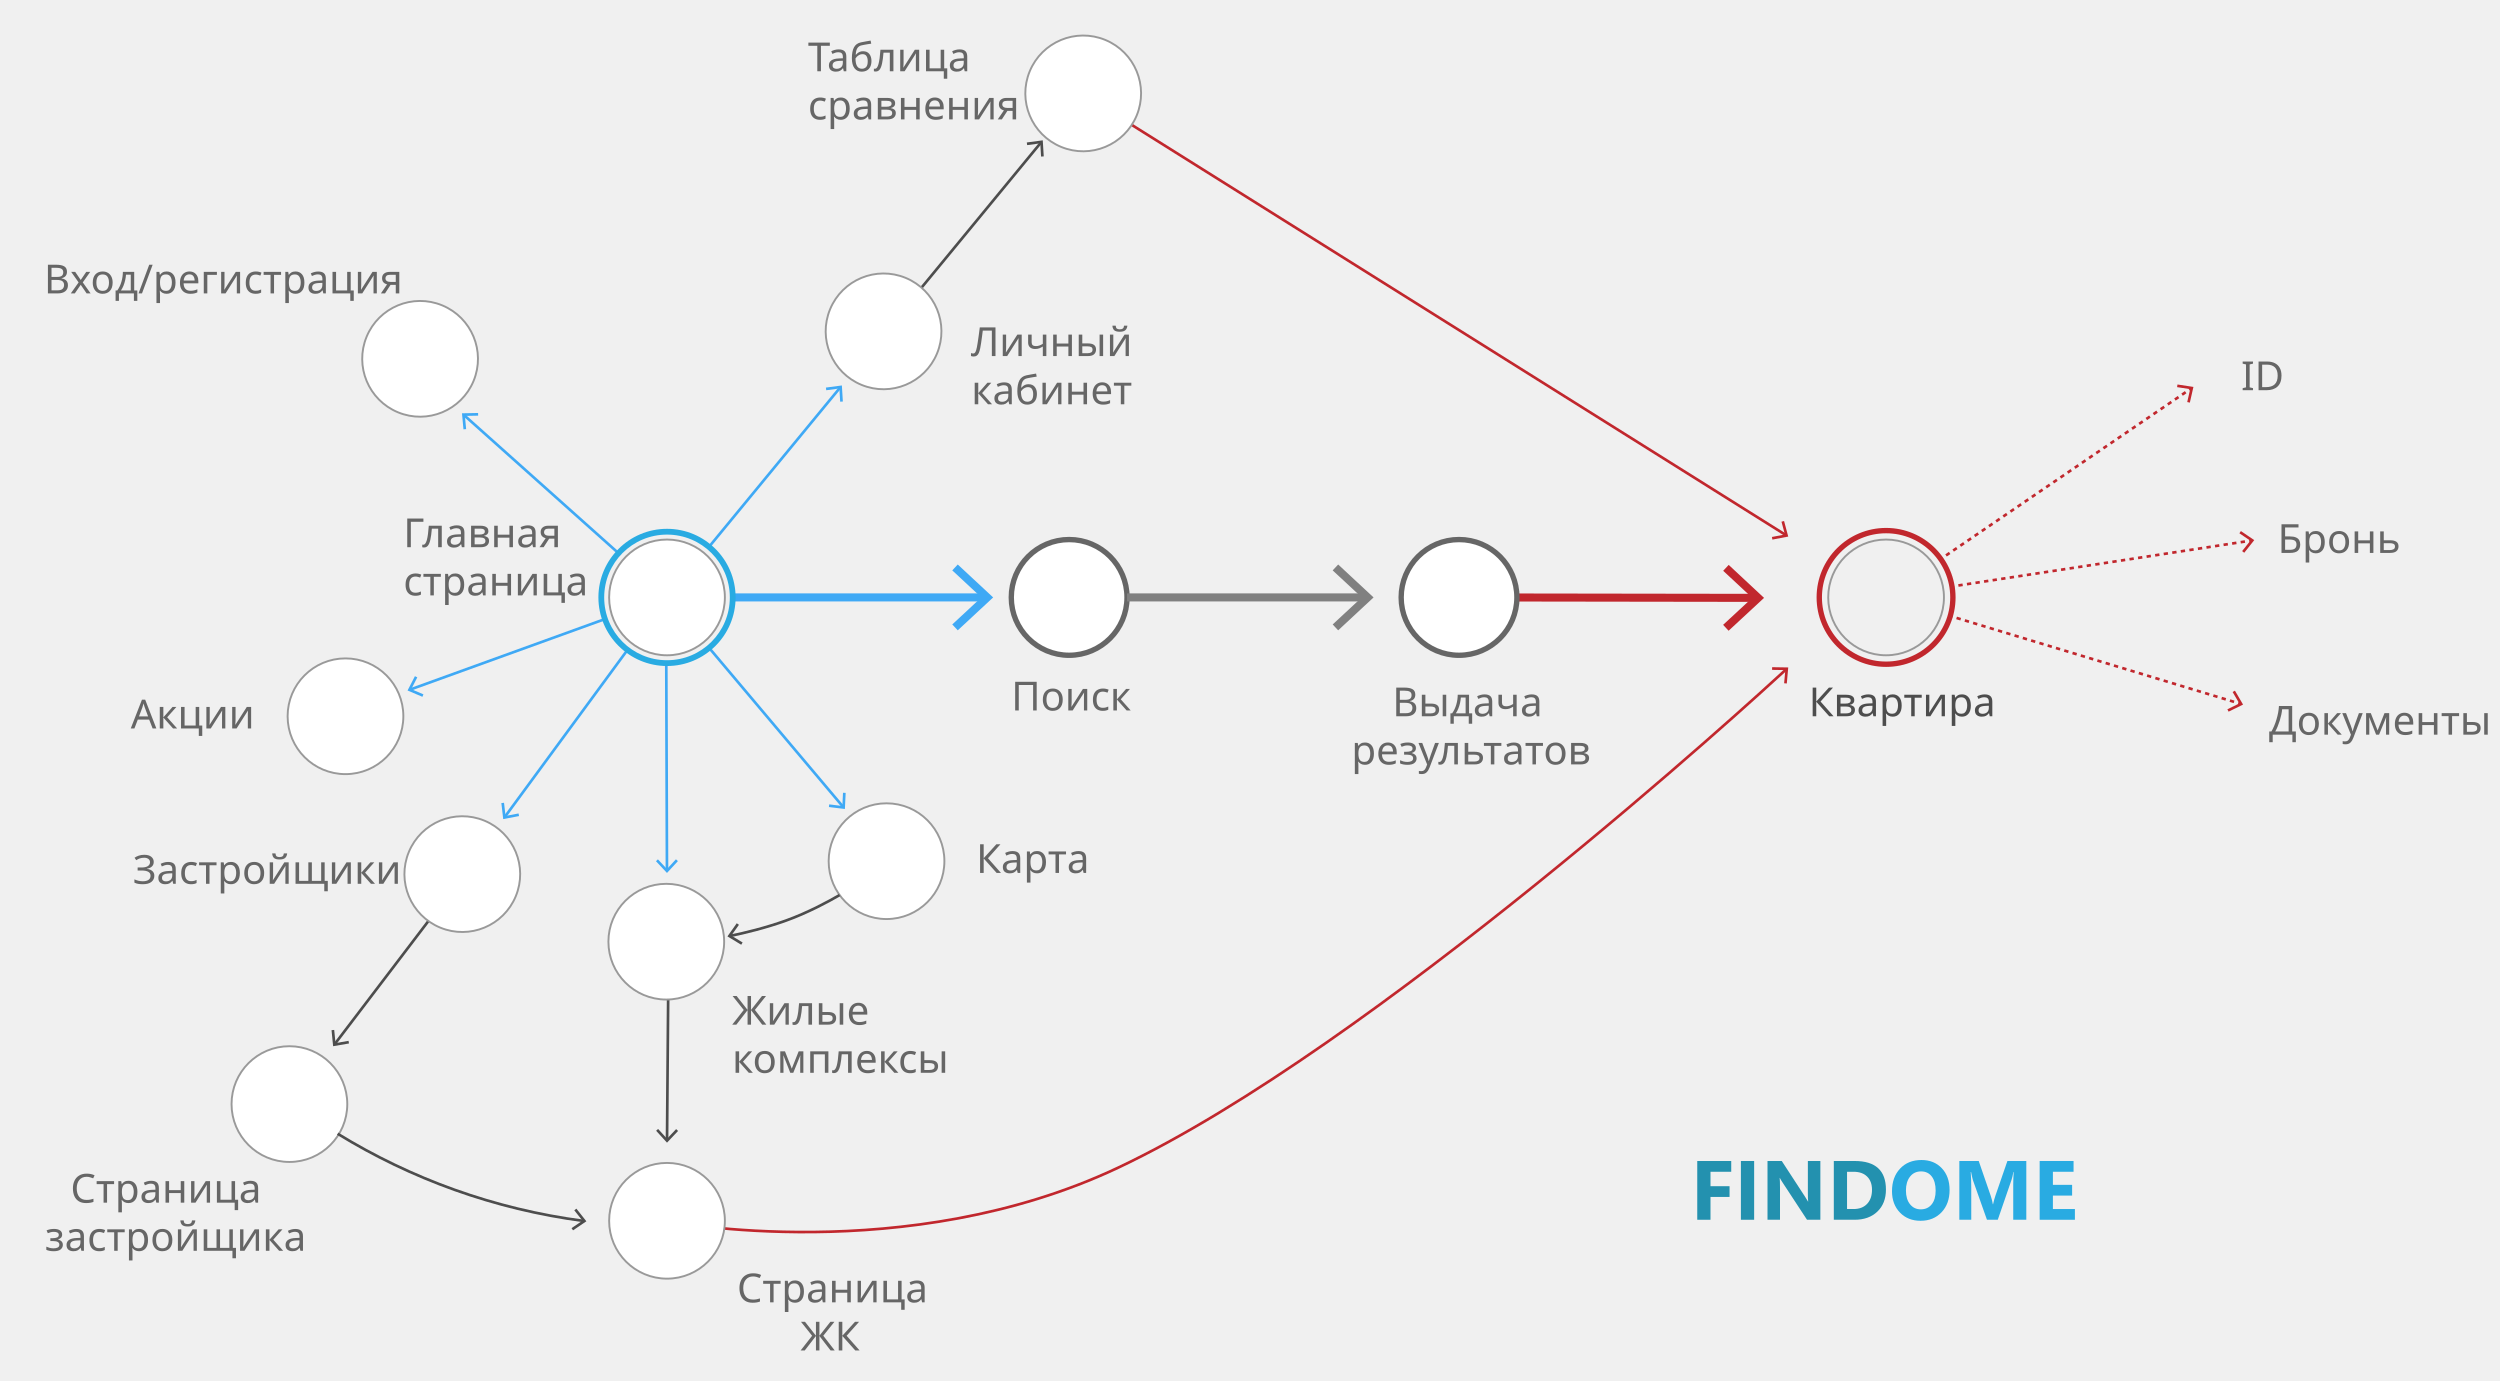
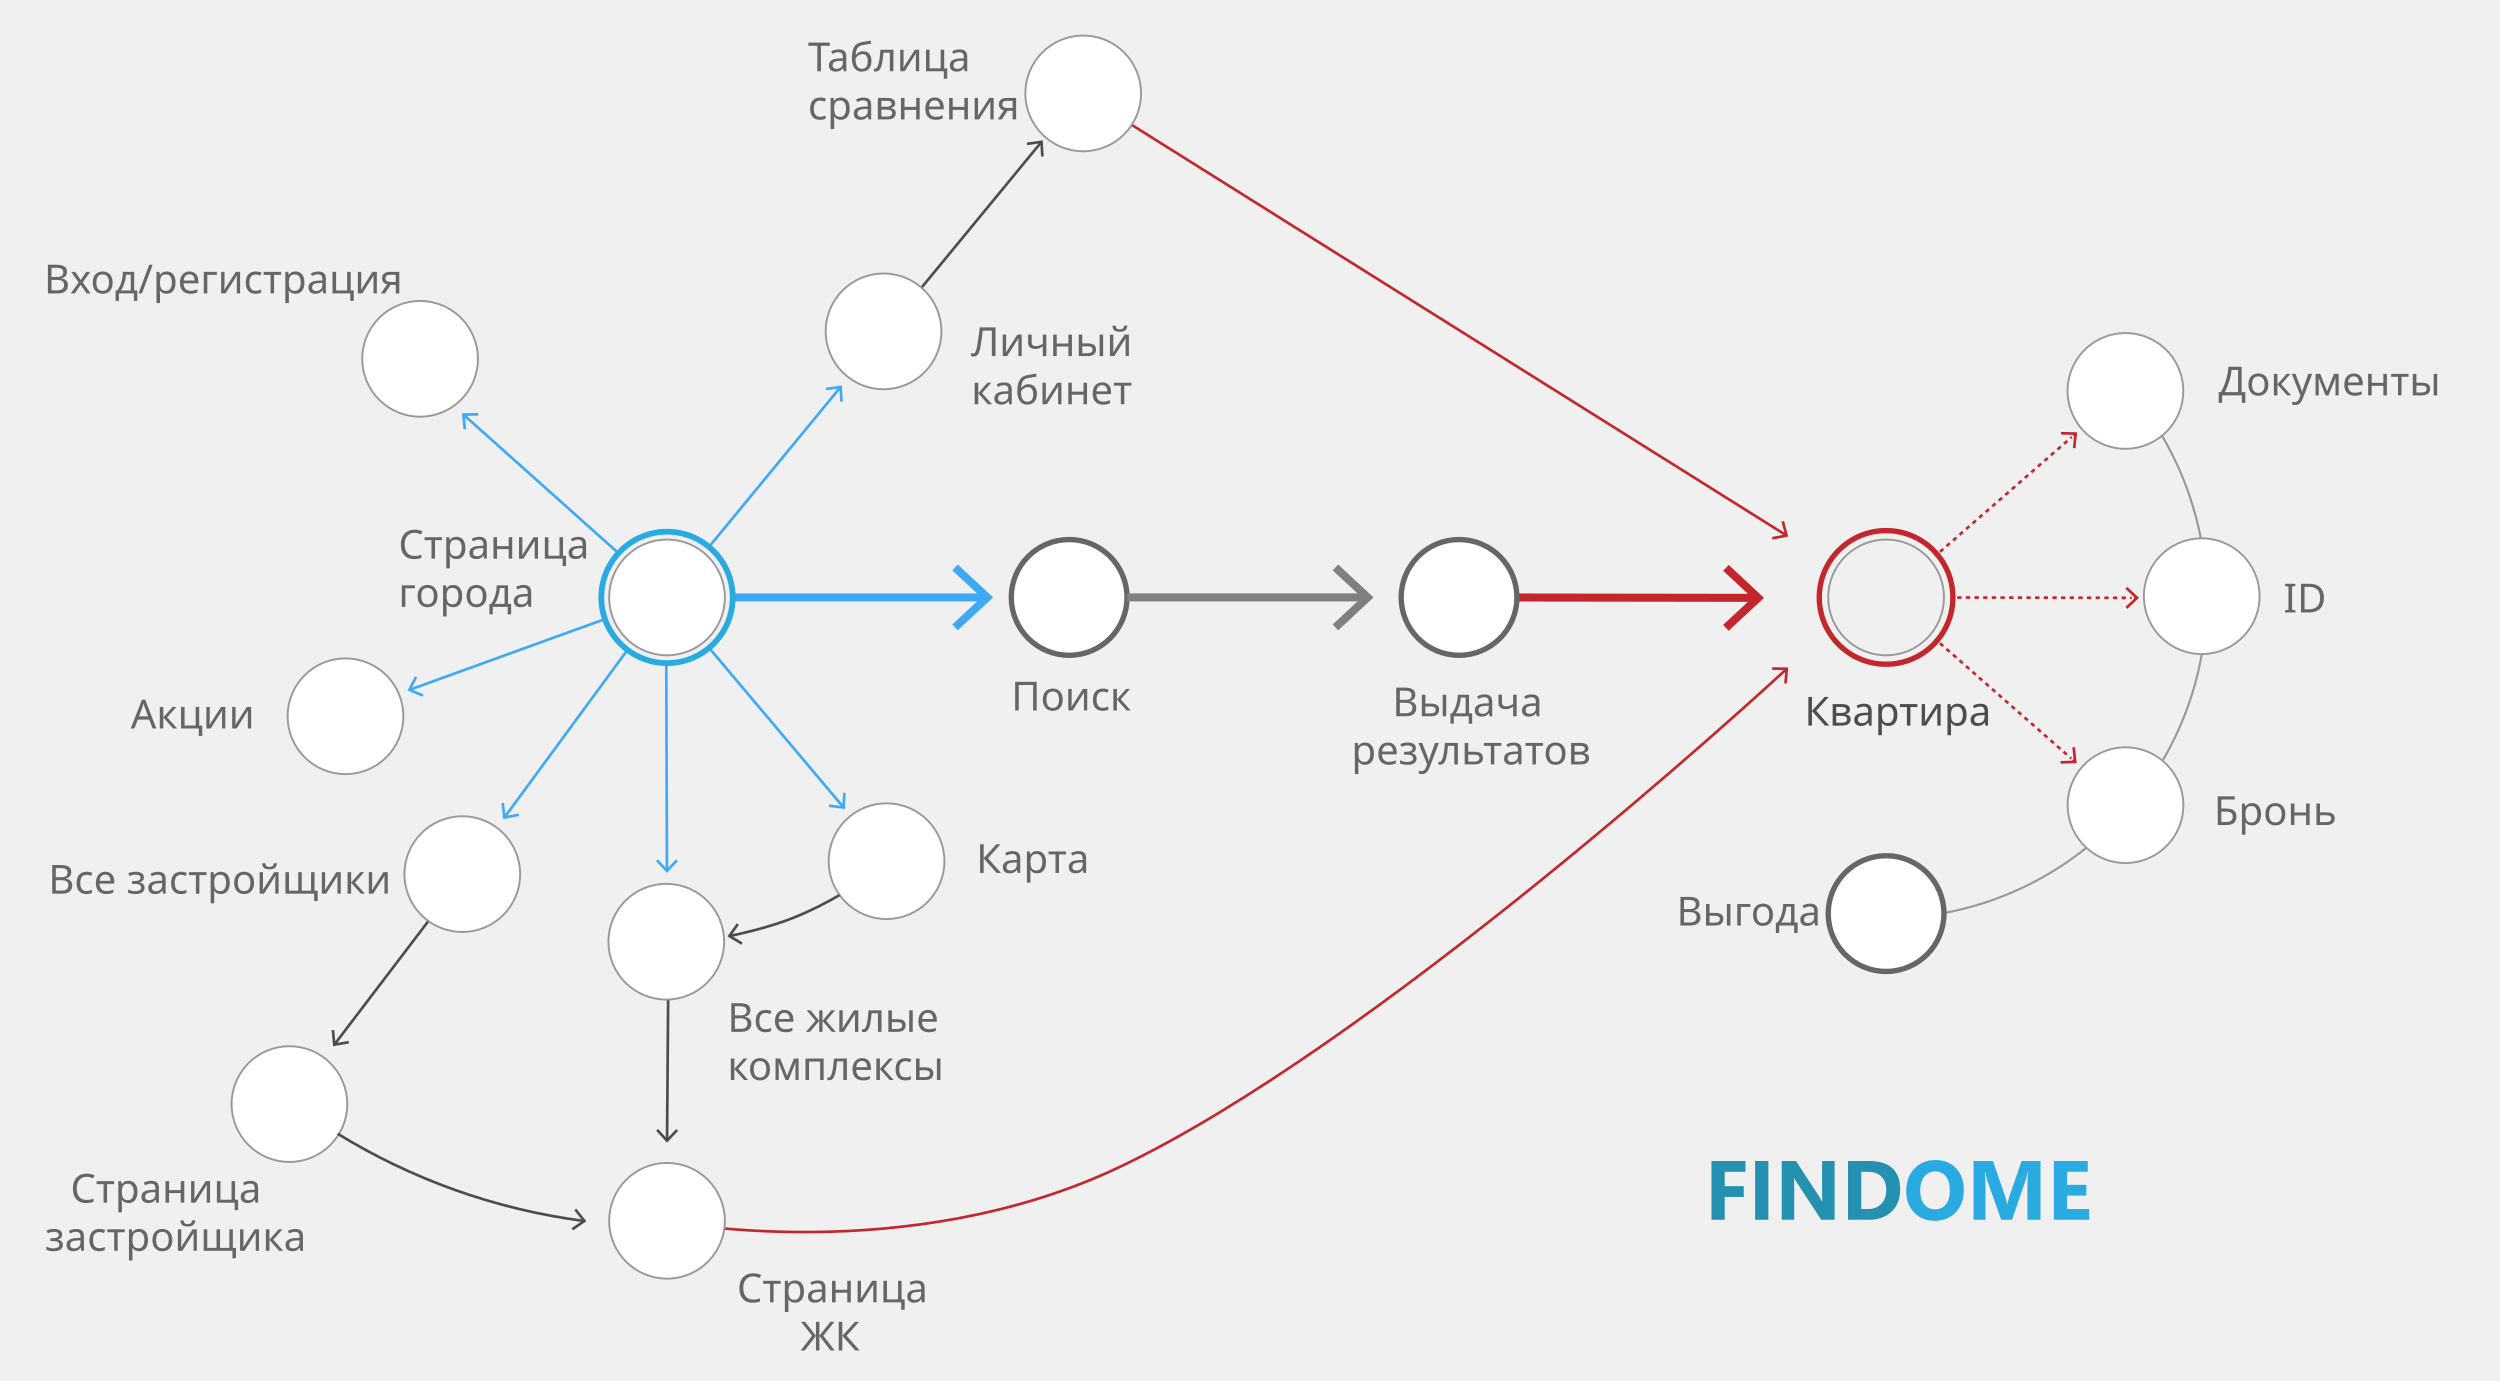
- <svg xmlns="http://www.w3.org/2000/svg" xmlns:xlink="http://www.w3.org/1999/xlink" version="1.1" x="0px" y="0px" width="1162.442px" height="641.968px" viewBox="0 0 1162.442 641.968" enable-background="new 0 0 1162.442 641.968" xml:space="preserve">
-   <symbol id="New_Symbol" viewBox="-35.562 -35.405 71.125 71.125">
-     <path fill="#FFFFFF" stroke="#999999" stroke-miterlimit="10" d="M29.999,0.158C29.999-16.41,16.568-29.841,0-29.841   S-29.998-16.41-29.998,0.158S-16.567,30.156,0,30.156S29.999,16.725,29.999,0.158z" />
-     <g>
-       <path fill="#29ABE2" d="M0,32.72c17.984,0,32.563-14.579,32.563-32.562c0-17.984-14.579-32.562-32.563-32.562    S-32.562-17.826-32.562,0.158C-32.562,18.141-17.983,32.72,0,32.72 M0,35.72c-19.609,0-35.563-15.953-35.563-35.562    S-19.609-35.405,0-35.405S35.563-19.452,35.563,0.158S19.61,35.72,0,35.72L0,35.72z" />
+ <svg xmlns="http://www.w3.org/2000/svg" xmlns:xlink="http://www.w3.org/1999/xlink" version="1.1" id="Layer_1" x="0px" y="0px" width="1162.442px" height="641.968px" viewBox="0 0 1162.442 641.968" enable-background="new 0 0 1162.442 641.968" xml:space="preserve">
+   <symbol id="New_Symbol" viewBox="-35.563 -35.562 71.126 71.125">
+     <path fill="#FFFFFF" stroke="#999999" stroke-miterlimit="10" d="M29.999,0.001c0-16.568-13.431-29.999-29.999-29.999   S-29.998-16.567-29.998,0.001S-16.567,29.999,0,29.999S29.999,16.568,29.999,0.001z" />
+     <g>
+       <path fill="#29ABE2" d="M0,32.563c17.984,0,32.563-14.579,32.563-32.562c0-17.984-14.579-32.562-32.563-32.562    S-32.562-17.983-32.562,0.001C-32.562,17.984-17.983,32.563,0,32.563 M0,35.563c-19.609,0-35.563-15.953-35.563-35.562    S-19.609-35.562,0-35.562S35.563-19.609,35.563,0.001S19.61,35.563,0,35.563L0,35.563z" />
    </g>
  </symbol>
-   <symbol id="New_Symbol_1_2_" viewBox="-21.922 -21.923 43.845 43.845">
+   <symbol id="New_Symbol_1_2_" viewBox="-21.922 -21.922 43.845 43.845">
    <path fill="#FFFFFF" stroke="#999999" stroke-width="0.719" stroke-miterlimit="10" d="M21.563,0   c0-11.909-9.654-21.563-21.563-21.563S-21.563-11.909-21.563,0S-11.909,21.563,0,21.563S21.563,11.909,21.563,0z" />
  </symbol>
-   <symbol id="New_Symbol_2" viewBox="-25.896 -25.896 51.793 51.793">
-     <path fill="none" stroke="#999999" stroke-width="0.719" stroke-miterlimit="10" d="M21.563,0   c0-11.909-9.654-21.563-21.563-21.563S-21.563-11.909-21.563,0S-11.909,21.563,0,21.563S21.563,11.909,21.563,0z" />
-     <path fill="none" stroke="#C1272D" stroke-width="2" stroke-miterlimit="10" d="M24.897,0C24.897-13.75,13.75-24.896,0-24.896   S-24.896-13.75-24.896,0S-13.75,24.897,0,24.897S24.897,13.75,24.897,0z" />
+   <symbol id="New_Symbol_2" viewBox="-25.896 -25.897 51.793 51.793">
+     <path fill="none" stroke="#999999" stroke-width="0.719" stroke-miterlimit="10" d="M21.563-0.001   c0-11.909-9.654-21.563-21.563-21.563S-21.563-11.91-21.563-0.001S-11.909,21.562,0,21.562S21.563,11.908,21.563-0.001z" />
+     <path fill="none" stroke="#C1272D" stroke-width="2" stroke-miterlimit="10" d="M24.897-0.001c0-13.75-11.147-24.896-24.897-24.896   S-24.896-13.751-24.896-0.001S-13.75,24.896,0,24.896S24.897,13.749,24.897-0.001z" />
  </symbol>
  <g id="HP">
</g>
  <g id="base_x5F_layer">
+     <g>
+       <path fill="none" stroke="#999999" stroke-miterlimit="10" d="M988.701,179.86c12.808,14.464,22.991,31.678,29.54,51.141    c17.495,51.992,4.63,106.881-29.036,145.411" />
+     </g>
+     <g>
+       <path fill="none" stroke="#999999" stroke-miterlimit="10" d="M989.993,374.854c-26.295,30.865-63.862,49.207-103.304,51.864" />
+     </g>
    <g id="New_Symbol_1">
	</g>
    <g id="New_Symbol_1_1_">
	</g>
    <g>
-       <path fill="#2391AF" d="M804.982,544.847h-9.642v6.708h8.861v4.993h-8.861v10.614h-6.155v-27.326h15.797V544.847z" />
-       <path fill="#2391AF" d="M815.634,567.161h-6.155v-27.326h6.155V567.161z" />
-       <path fill="#2391AF" d="M846.428,567.161h-6.212l-11.262-17.169c-0.661-1.003-1.118-1.759-1.372-2.268h-0.076    c0.102,0.966,0.153,2.439,0.153,4.421v15.016h-5.812v-27.326h6.631l10.843,16.636c0.495,0.75,0.953,1.493,1.372,2.229h0.076    c-0.102-0.635-0.152-1.887-0.152-3.754v-15.111h5.812V567.161z" />
-       <path fill="#2391AF" d="M852.679,567.161v-27.326h9.68c9.706,0,14.559,4.44,14.559,13.32c0,4.256-1.324,7.654-3.973,10.195    c-2.649,2.541-6.177,3.811-10.585,3.811H852.679z M858.834,544.847v17.322h3.049c2.668,0,4.761-0.8,6.279-2.401    c1.518-1.601,2.277-3.779,2.277-6.536c0-2.604-0.753-4.653-2.258-6.145c-1.505-1.493-3.618-2.239-6.336-2.239H858.834z" />
-       <path fill="#29ABE2" d="M893,567.638c-3.913,0-7.102-1.274-9.566-3.821c-2.465-2.547-3.697-5.866-3.697-9.957    c0-4.319,1.251-7.813,3.754-10.481c2.503-2.668,5.818-4.002,9.947-4.002c3.9,0,7.054,1.277,9.461,3.83    c2.407,2.553,3.611,5.92,3.611,10.099c0,4.294-1.248,7.756-3.744,10.385C900.27,566.323,897.015,567.638,893,567.638z     M893.267,544.675c-2.16,0-3.875,0.81-5.145,2.43c-1.271,1.62-1.906,3.764-1.906,6.431c0,2.706,0.635,4.847,1.906,6.422    c1.27,1.575,2.935,2.363,4.993,2.363c2.121,0,3.805-0.765,5.05-2.296c1.245-1.531,1.867-3.655,1.867-6.374    c0-2.833-0.604-5.037-1.81-6.612C897.015,545.463,895.363,544.675,893.267,544.675z" />
-       <path fill="#29ABE2" d="M942.183,567.161h-6.079v-16.35c0-1.766,0.076-3.716,0.229-5.85h-0.152    c-0.318,1.677-0.604,2.884-0.858,3.621l-6.403,18.579h-5.031l-6.517-18.389c-0.178-0.495-0.464-1.766-0.858-3.811h-0.172    c0.165,2.693,0.248,5.056,0.248,7.089v15.111h-5.545v-27.326h9.013l5.583,16.197c0.445,1.296,0.769,2.598,0.972,3.906h0.114    c0.343-1.512,0.705-2.826,1.086-3.945l5.583-16.159h8.785V567.161z" />
-       <path fill="#29ABE2" d="M964.783,567.161h-16.388v-27.326h15.759v5.012h-9.604v6.079h8.937v4.993h-8.937v6.25h10.233V567.161z" />
-     </g>
-     <use xlink:href="#New_Symbol_2" width="51.793" height="51.793" x="-25.896" y="-25.896" transform="matrix(1.2478 0 0 -1.2478 876.9841 277.7838)" overflow="visible" />
+       <path fill="#2391AF" d="M811.595,544.847h-9.642v6.708h8.861v4.993h-8.861v10.614h-6.155v-27.326h15.797L811.595,544.847    L811.595,544.847z" />
+       <path fill="#2391AF" d="M822.247,567.161h-6.155v-27.326h6.155V567.161z" />
+       <path fill="#2391AF" d="M853.041,567.161h-6.212l-11.262-17.169c-0.661-1.003-1.118-1.759-1.372-2.268h-0.076    c0.102,0.966,0.153,2.439,0.153,4.421v15.016h-5.812v-27.326h6.631l10.843,16.636c0.495,0.75,0.953,1.493,1.372,2.229h0.076    c-0.102-0.635-0.152-1.887-0.152-3.754v-15.111h5.812v27.326H853.041z" />
+       <path fill="#2391AF" d="M859.292,567.161v-27.326h9.68c9.706,0,14.559,4.44,14.559,13.32c0,4.256-1.324,7.654-3.973,10.195    c-2.649,2.541-6.177,3.811-10.585,3.811H859.292z M865.447,544.847v17.322h3.049c2.668,0,4.761-0.8,6.279-2.401    s2.277-3.779,2.277-6.536c0-2.604-0.753-4.653-2.258-6.145c-1.505-1.493-3.618-2.239-6.336-2.239L865.447,544.847L865.447,544.847    z" />
+       <path fill="#29ABE2" d="M899.613,567.638c-3.913,0-7.102-1.274-9.566-3.821c-2.465-2.547-3.697-5.866-3.697-9.957    c0-4.319,1.251-7.813,3.754-10.481c2.503-2.668,5.818-4.002,9.947-4.002c3.9,0,7.054,1.277,9.461,3.83    c2.407,2.553,3.611,5.92,3.611,10.099c0,4.294-1.248,7.756-3.744,10.385C906.883,566.323,903.628,567.638,899.613,567.638z     M899.88,544.675c-2.16,0-3.875,0.81-5.145,2.43c-1.271,1.62-1.906,3.764-1.906,6.431c0,2.706,0.635,4.847,1.906,6.422    c1.27,1.575,2.935,2.363,4.993,2.363c2.121,0,3.805-0.765,5.05-2.296s1.867-3.655,1.867-6.374c0-2.833-0.604-5.037-1.81-6.612    C903.628,545.463,901.976,544.675,899.88,544.675z" />
+       <path fill="#29ABE2" d="M948.796,567.161h-6.079v-16.35c0-1.766,0.076-3.716,0.229-5.85h-0.152    c-0.318,1.677-0.604,2.884-0.858,3.621l-6.403,18.579h-5.031l-6.517-18.389c-0.178-0.495-0.464-1.766-0.858-3.811h-0.172    c0.165,2.693,0.248,5.056,0.248,7.089v15.111h-5.545v-27.326h9.013l5.583,16.197c0.445,1.296,0.769,2.598,0.972,3.906h0.114    c0.343-1.512,0.705-2.826,1.086-3.945l5.583-16.159h8.785v27.327H948.796z" />
+       <path fill="#29ABE2" d="M971.396,567.161h-16.388v-27.326h15.759v5.012h-9.604v6.079h8.937v4.993h-8.937v6.25h10.233    L971.396,567.161L971.396,567.161z" />
+     </g>
+     <use xlink:href="#New_Symbol_2" width="51.793" height="51.793" x="-25.896" y="-25.897" transform="matrix(1.2478 0 0 -1.2478 876.9847 277.7838)" overflow="visible" />
    <circle fill="#FFFFFF" stroke="#666666" stroke-width="2.496" stroke-miterlimit="10" cx="497.13" cy="277.783" r="26.907" />
    <g>
      <g>
        <line fill="none" stroke="#3FA9F5" stroke-width="3.744" stroke-miterlimit="10" x1="340.446" y1="277.784" x2="457.739" y2="277.784" />
        <g>
          <polygon fill="#3FA9F5" points="445.335,293.094 442.781,290.353 456.302,277.788 442.781,265.219 445.335,262.477       461.799,277.788     " />
        </g>
      </g>
    </g>
    <g>
      <g>
        <line fill="none" stroke="#808080" stroke-width="3.744" stroke-miterlimit="10" x1="524.037" y1="277.784" x2="634.622" y2="277.784" />
        <g>
          <polygon fill="#808080" points="622.218,293.094 619.664,290.353 633.185,277.788 619.664,265.219 622.218,262.477       638.682,277.788     " />
        </g>
      </g>
    </g>
    <g>
      <g>
        <line fill="none" stroke="#3FA9F5" stroke-width="1.248" stroke-miterlimit="10" x1="329.739" y1="301.269" x2="391.983" y2="375.127" />
        <g>
          <polygon fill="#3FA9F5" points="385.417,375.254 385.566,374.014 391.674,374.762 391.973,368.615 393.22,368.677       392.855,376.163     " />
        </g>
      </g>
    </g>
    <g>
      <g>
        <line fill="none" stroke="#3FA9F5" stroke-width="1.248" stroke-miterlimit="10" x1="309.805" y1="308.778" x2="310.123" y2="404.549" />
        <g>
          <polygon fill="#3FA9F5" points="305.005,400.431 305.917,399.577 310.12,404.07 314.294,399.549 315.211,400.397       310.126,405.902     " />
        </g>
      </g>
    </g>
    <g>
      <g>
        <line fill="none" stroke="#3FA9F5" stroke-width="1.248" stroke-miterlimit="10" x1="291.655" y1="302.337" x2="234.784" y2="379.772" />
        <g>
          <polygon fill="#3FA9F5" points="233.119,373.419 234.359,373.274 235.067,379.385 241.111,378.233 241.344,379.46       233.982,380.862     " />
        </g>
      </g>
    </g>
    <g>
      <g>
        <line fill="none" stroke="#3FA9F5" stroke-width="1.248" stroke-miterlimit="10" x1="281.117" y1="287.907" x2="190.777" y2="320.606" />
        <g>
          <polygon fill="#3FA9F5" points="192.928,314.4 194.039,314.97 191.227,320.442 196.891,322.848 196.401,323.997       189.504,321.066     " />
        </g>
      </g>
    </g>
    <g>
      <g>
        <line fill="none" stroke="#3FA9F5" stroke-width="1.248" stroke-miterlimit="10" x1="287.451" y1="257.096" x2="215.815" y2="193.075" />
        <g>
          <polygon fill="#3FA9F5" points="222.298,192.025 222.324,193.273 216.172,193.393 216.741,199.52 215.498,199.634       214.806,192.172     " />
        </g>
      </g>
    </g>
    <g>
      <g>
        <line fill="none" stroke="#3FA9F5" stroke-width="1.248" stroke-miterlimit="10" x1="329.535" y1="254.445" x2="390.593" y2="180.267" />
        <g>
          <polygon fill="#3FA9F5" points="391.906,186.703 390.659,186.779 390.29,180.638 384.191,181.455 384.026,180.217       391.454,179.223     " />
        </g>
      </g>
    </g>
    <g>
      <g>
        <line fill="none" stroke="#4D4D4D" stroke-width="1.248" stroke-miterlimit="10" x1="422.945" y1="140.467" x2="484.004" y2="66.289" />
        <g>
          <polygon fill="#4D4D4D" points="485.316,72.725 484.07,72.801 483.701,66.66 477.602,67.477 477.437,66.239 484.865,65.245           " />
        </g>
      </g>
    </g>
    <g>
      <g>
        <line fill="none" stroke="#C1272D" stroke-width="1.248" stroke-miterlimit="10" x1="502.881" y1="43.434" x2="830.343" y2="248.774" />
        <g>
          <polygon fill="#C1272D" points="824.128,250.901 823.893,249.675 829.937,248.521 828.344,242.577 829.55,242.255       831.489,249.494     " />
        </g>
      </g>
    </g>
    <g>
      <g>
-         <line fill="none" stroke="#C1272D" stroke-width="1.248" stroke-miterlimit="10" x1="902.374" y1="259.947" x2="903.2" y2="259.384" />
-         <line fill="none" stroke="#C1272D" stroke-width="1.248" stroke-miterlimit="10" stroke-dasharray="2.012,2.012" x1="904.863" y1="258.251" x2="1017.114" y2="181.797" />
-         <line fill="none" stroke="#C1272D" stroke-width="1.248" stroke-miterlimit="10" x1="1017.946" y1="181.231" x2="1018.773" y2="180.668" />
-         <g>
-           <polygon fill="#C1272D" points="1018.228,187.214 1017.01,186.938 1018.377,180.938 1012.293,180.013 1012.482,178.778       1019.892,179.907     " />
-         </g>
-       </g>
-     </g>
-     <g>
-       <g>
-         <line fill="none" stroke="#C1272D" stroke-width="1.248" stroke-miterlimit="10" x1="907.627" y1="272.69" x2="908.615" y2="272.538" />
-         <line fill="none" stroke="#C1272D" stroke-width="1.248" stroke-miterlimit="10" stroke-dasharray="2.012,2.012" x1="910.604" y1="272.233" x2="1044.85" y2="251.653" />
-         <line fill="none" stroke="#C1272D" stroke-width="1.248" stroke-miterlimit="10" x1="1045.845" y1="251.5" x2="1046.833" y2="251.349" />
-         <g>
-           <polygon fill="#C1272D" points="1043.519,257.02 1042.539,256.246 1046.36,251.422 1041.269,247.964 1041.972,246.931       1048.171,251.145     " />
-         </g>
-       </g>
-     </g>
-     <g>
-       <g>
-         <line fill="none" stroke="#C1272D" stroke-width="1.248" stroke-miterlimit="10" x1="906.872" y1="286.452" x2="907.829" y2="286.742" />
-         <line fill="none" stroke="#C1272D" stroke-width="1.248" stroke-miterlimit="10" stroke-dasharray="2.012,2.012" x1="909.755" y1="287.324" x2="1039.755" y2="326.64" />
-         <line fill="none" stroke="#C1272D" stroke-width="1.248" stroke-miterlimit="10" x1="1040.717" y1="326.931" x2="1041.674" y2="327.221" />
-         <g>
-           <polygon fill="#C1272D" points="1036.239,330.909 1035.689,329.788 1041.216,327.083 1038.114,321.768 1039.193,321.139       1042.97,327.614     " />
+         <line fill="none" stroke="#C1272D" stroke-width="1.248" stroke-miterlimit="10" x1="899.804" y1="258.551" x2="900.554" y2="257.89" />
+         <line fill="none" stroke="#C1272D" stroke-width="1.248" stroke-miterlimit="10" stroke-dasharray="2.012,2.012" x1="902.065" y1="256.561" x2="963.298" y2="203.227" />
+         <line fill="none" stroke="#C1272D" stroke-width="1.248" stroke-miterlimit="10" x1="964.053" y1="202.562" x2="964.804" y2="201.902" />
+         <g>
+           <polygon fill="#C1272D" points="965.07,208.465 963.827,208.341 964.445,202.218 958.293,202.05 958.328,200.801       965.821,201.009     " />
+         </g>
+       </g>
+     </g>
+     <g>
+       <g>
+         <line fill="none" stroke="#C1272D" stroke-width="1.248" stroke-miterlimit="10" x1="907.027" y1="277.845" x2="908.027" y2="277.842" />
+         <line fill="none" stroke="#C1272D" stroke-width="1.248" stroke-miterlimit="10" stroke-dasharray="2.012,2.012" x1="910.039" y1="277.836" x2="991.242" y2="277.982" />
+         <line fill="none" stroke="#C1272D" stroke-width="1.248" stroke-miterlimit="10" x1="992.249" y1="277.978" x2="993.248" y2="277.976" />
+         <g>
+           <polygon fill="#C1272D" points="989.129,283.092 988.275,282.181 992.77,277.978 988.249,273.802 989.098,272.885       994.602,277.973     " />
+         </g>
+       </g>
+     </g>
+     <g>
+       <g>
+         <line fill="none" stroke="#C1272D" stroke-width="1.248" stroke-miterlimit="10" x1="899.767" y1="297.126" x2="900.522" y2="297.782" />
+         <line fill="none" stroke="#C1272D" stroke-width="1.248" stroke-miterlimit="10" stroke-dasharray="2.012,2.012" x1="902.041" y1="299.101" x2="963.081" y2="352.655" />
+         <line fill="none" stroke="#C1272D" stroke-width="1.248" stroke-miterlimit="10" x1="963.841" y1="353.315" x2="964.596" y2="353.971" />
+         <g>
+           <polygon fill="#C1272D" points="958.127,355.112 958.084,353.864 964.234,353.658 963.579,347.538 964.821,347.406       965.617,354.86     " />
        </g>
      </g>
    </g>
    <g>
      <g>
        <path fill="none" stroke="#C1272D" stroke-width="1.248" stroke-miterlimit="10" d="M310.888,567.875     c0,0,110.555,21.608,209.077-24.959c118.824-56.163,295.751-218.036,310.534-231.655" />
        <g>
          <polygon fill="#C1272D" points="830.823,317.81 829.579,317.7 830.128,311.572 823.976,311.472 823.997,310.223 831.49,310.347           " />
        </g>
      </g>
    </g>
    <g>
      <g>
        <line fill="none" stroke="#4D4D4D" stroke-width="1.248" stroke-miterlimit="10" x1="214.798" y1="407.772" x2="155.71" y2="485.39" />
        <g>
          <polygon fill="#4D4D4D" points="154.153,479.009 155.396,478.885 155.999,485.008 162.062,483.96 162.274,485.191       154.889,486.466     " />
        </g>
      </g>
    </g>
    <g>
      <g>
        <line fill="none" stroke="#4D4D4D" stroke-width="1.248" stroke-miterlimit="10" x1="310.888" y1="437.864" x2="310.152" y2="529.958" />
        <g>
          <polygon fill="#4D4D4D" points="305.082,525.783 306.003,524.939 310.155,529.479 314.38,525.006 315.287,525.864       310.14,531.311     " />
        </g>
      </g>
    </g>
    <g>
      <g>
        <line fill="none" stroke="#C1272D" stroke-width="3.744" stroke-miterlimit="10" x1="678.417" y1="277.784" x2="816.184" y2="277.992" />
        <g>
          <polygon fill="#C1272D" points="803.757,293.283 801.207,290.538 814.747,277.993 801.245,265.404 803.803,262.666       820.244,278.001     " />
        </g>
      </g>
    </g>
    <g>
      <text transform="matrix(1 0 0 1 20.4698 136.4198)" fill="#666666" font-family="'SegoeUI-Semilight'" font-size="18.66">Вход/регистрация</text>
    </g>
-     <text transform="matrix(1 0 0 1 187.5482 254.4451)">
-       <tspan x="0" y="0" fill="#666666" font-family="'SegoeUI-Semilight'" font-size="18.66">Главная</tspan>
-       <tspan x="0" y="22.393" fill="#666666" font-family="'SegoeUI-Semilight'" font-size="18.66">страница</tspan>
+     <text transform="matrix(1 0 0 1 185.254 259.7784)" enable-background="new    ">
+       <tspan x="0" y="0" fill="#666666" font-family="'SegoeUI-Semilight'" font-size="18.66">Страница</tspan>
+       <tspan x="0" y="22.393" fill="#666666" font-family="'SegoeUI-Semilight'" font-size="18.66">города</tspan>
    </text>
-     <text transform="matrix(1 0 0 1 647.41 333.0454)">
-       <tspan x="0" y="0" fill="#666666" font-family="'SegoeUI-Semilight'" font-size="18.66">Выдача</tspan>
-       <tspan x="-19.021" y="22.393" fill="#666666" font-family="'SegoeUI-Semilight'" font-size="18.66">результатов</tspan>
-     </text>
+     <text transform="matrix(1 0 0 1 647.41 333.0454)" fill="#666666" font-family="'SegoeUI-Semilight'" font-size="18.66">Выдача</text>
+     <text transform="matrix(1 0 0 1 628.389 355.4384)" fill="#666666" font-family="'SegoeUI-Semilight'" font-size="18.66">результатов</text>
    <text transform="matrix(1 0 0 1 470.2215 330.3418)" fill="#666666" font-family="'SegoeUI-Semilight'" font-size="18.66">Поиск</text>
-     <use xlink:href="#New_Symbol_1_2_" width="43.845" height="43.845" x="-21.922" y="-21.923" transform="matrix(1.1532 0.4766 0.4766 -1.1532 410.8309 154.0765)" overflow="visible" />
-     <text transform="matrix(1 0 0 1 61.795 410.9567)" fill="#666666" font-family="'SegoeUI-Semilight'" font-size="18.66">Застройщики</text>
-     <text transform="matrix(1 0 0 1 32.7685 559.2134)">
-       <tspan x="0" y="0" fill="#666666" font-family="'SegoeUI-Semilight'" font-size="18.66">Страница </tspan>
-       <tspan x="-11.84" y="22.393" fill="#666666" font-family="'SegoeUI-Semilight'" font-size="18.66">застройщика</tspan>
-     </text>
-     <text transform="matrix(1 0 0 1 451.4705 165.5697)">
-       <tspan x="0" y="0" fill="#666666" font-family="'SegoeUI-Semilight'" font-size="18.66">Личный</tspan>
-       <tspan x="0.164" y="22.393" fill="#666666" font-family="'SegoeUI-Semilight'" font-size="18.66">кабинет</tspan>
-     </text>
-     <use xlink:href="#New_Symbol_1_2_" width="43.845" height="43.845" x="-21.922" y="-21.923" transform="matrix(1.1532 0.4766 0.4766 -1.1532 503.6624 43.4338)" overflow="visible" />
-     <text transform="matrix(1 0 0 1 375.686 33.1342)">
-       <tspan x="0" y="0" fill="#666666" font-family="'SegoeUI-Semilight'" font-size="18.66">Таблица</tspan>
-       <tspan x="0" y="22.393" fill="#666666" font-family="'SegoeUI-Semilight'" font-size="18.66">сравнения</tspan>
-     </text>
-     <use xlink:href="#New_Symbol_1_2_" width="43.845" height="43.845" x="-21.922" y="-21.923" transform="matrix(1.1532 0.4766 0.4766 -1.1532 195.3331 166.8494)" overflow="visible" />
-     <text transform="matrix(1 0 0 1 342.6866 605.5542)">
-       <tspan x="0" y="0" fill="#666666" font-family="'SegoeUI-Semilight'" font-size="18.66">Страница </tspan>
-       <tspan x="29.554" y="22.393" fill="#666666" font-family="'SegoeUI-Semilight'" font-size="18.66">ЖК</tspan>
-     </text>
-     <text transform="matrix(1 0 0 1 340.4454 476.4512)">
-       <tspan x="0" y="0" fill="#666666" font-family="'SegoeUI-Semilight'" font-size="18.66">Жилые</tspan>
-       <tspan x="0" y="22.393" fill="#666666" font-family="'SegoeUI-Semilight'" font-size="18.66">комплексы</tspan>
-     </text>
+     <text transform="matrix(1 0 0 1 779.5548 430.3418)" fill="#666666" font-family="'SegoeUI-Semilight'" font-size="18.66">Выгода</text>
+     <use xlink:href="#New_Symbol_1_2_" width="43.845" height="43.845" x="-21.922" y="-21.922" transform="matrix(1.1532 0.4766 0.4766 -1.1532 410.8312 154.0773)" overflow="visible" />
+     <use xlink:href="#New_Symbol_1_2_" width="43.845" height="43.845" x="-21.922" y="-21.922" transform="matrix(1.1827 -0.398 -0.398 -1.1827 988.2706 181.7729)" overflow="visible" />
+     <use xlink:href="#New_Symbol_1_2_" width="43.845" height="43.845" x="-21.922" y="-21.922" transform="matrix(1.1827 -0.398 -0.398 -1.1827 1023.756 277.2187)" overflow="visible" />
+     <use xlink:href="#New_Symbol_1_2_" width="43.845" height="43.845" x="-21.922" y="-21.922" transform="matrix(1.1827 -0.398 -0.398 -1.1827 988.317 374.3856)" overflow="visible" />
+     <text transform="matrix(1 0 0 1 22.4616 415.5303)" fill="#666666" font-family="'SegoeUI-Semilight'" font-size="18.66">Все застройщики</text>
+     <text transform="matrix(1 0 0 1 32.7685 559.2134)" fill="#666666" font-family="'SegoeUI-Semilight'" font-size="18.66">Страница </text>
+     <text transform="matrix(1 0 0 1 20.9285 581.6064)" fill="#666666" font-family="'SegoeUI-Semilight'" font-size="18.66">застройщика</text>
+     <text transform="matrix(1 0 0 1 451.4705 165.5697)" fill="#666666" font-family="'SegoeUI-Semilight'" font-size="18.66">Личный</text>
+     <text transform="matrix(1 0 0 1 451.6345 187.9627)" fill="#666666" font-family="'SegoeUI-Semilight'" font-size="18.66">кабинет</text>
+     <use xlink:href="#New_Symbol_1_2_" width="43.845" height="43.845" x="-21.922" y="-21.922" transform="matrix(1.1532 0.4766 0.4766 -1.1532 503.6628 43.4346)" overflow="visible" />
+     <text transform="matrix(1 0 0 1 375.686 33.1342)" fill="#666666" font-family="'SegoeUI-Semilight'" font-size="18.66">Таблица</text>
+     <text transform="matrix(1 0 0 1 375.686 55.5272)" fill="#666666" font-family="'SegoeUI-Semilight'" font-size="18.66">сравнения</text>
+     <use xlink:href="#New_Symbol_1_2_" width="43.845" height="43.845" x="-21.922" y="-21.922" transform="matrix(1.1532 0.4766 0.4766 -1.1532 195.3335 166.8502)" overflow="visible" />
+     <text transform="matrix(1 0 0 1 342.6866 605.5542)" fill="#666666" font-family="'SegoeUI-Semilight'" font-size="18.66">Страница </text>
+     <text transform="matrix(1 0 0 1 372.2406 627.9472)" fill="#666666" font-family="'SegoeUI-Semilight'" font-size="18.66">ЖК</text>
+     <text transform="matrix(1 0 0 1 338.2378 479.7845)" fill="#666666" font-family="'SegoeUI-Semilight'" font-size="18.66">Все жилые</text>
+     <text transform="matrix(1 0 0 1 338.2378 502.1775)" fill="#666666" font-family="'SegoeUI-Semilight'" font-size="18.66">комплексы</text>
    <text transform="matrix(1 0 0 1 60.7949 338.7155)" fill="#666666" font-family="'SegoeUI-Semilight'" font-size="18.66">Акции</text>
    <text transform="matrix(1 0 0 1 453.9046 405.9022)" fill="#666666" font-family="'SegoeUI-Semilight'" font-size="18.66">Карта</text>
-     <text transform="matrix(1 0 0 1 841.0341 333.0459)" fill="#4D4D4D" font-family="'SegoeUI-Semilight'" font-size="18.66">Квартира</text>
-     <text transform="matrix(1 0 0 1 1042.034 181.4395)" fill="#666666" font-family="'SegoeUI-Semilight'" font-size="18.66">ID</text>
-     <text transform="matrix(1 0 0 1 1059.034 257.0962)" fill="#666666" font-family="'SegoeUI-Semilight'" font-size="18.66">Бронь</text>
-     <text transform="matrix(1 0 0 1 1055.034 341.5999)" fill="#666666" font-family="'SegoeUI-Semilight'" font-size="18.66">Документы</text>
-     <use xlink:href="#New_Symbol_1_2_" width="43.845" height="43.845" x="-21.922" y="-21.923" transform="matrix(1.2478 0 0 -1.2478 160.6409 333.0448)" overflow="visible" />
-     <use xlink:href="#New_Symbol_1_2_" width="43.845" height="43.845" x="-21.922" y="-21.923" transform="matrix(1.2478 0 0 -1.2478 412.2137 400.4287)" overflow="visible" />
-     <use xlink:href="#New_Symbol_1_2_" width="43.845" height="43.845" x="-21.922" y="-21.923" transform="matrix(1.2478 0 0 -1.2478 134.5689 513.3741)" overflow="visible" />
-     <use xlink:href="#New_Symbol_1_2_" width="43.845" height="43.845" x="-21.922" y="-21.923" transform="matrix(1.2478 0 0 -1.2478 310.1411 567.6375)" overflow="visible" />
-     <use xlink:href="#New_Symbol" width="71.125" height="71.125" id="XMLID_9_" x="-35.562" y="-35.405" transform="matrix(0.897 0 0 -0.897 310.1406 277.9258)" overflow="visible" />
+     <text transform="matrix(1 0 0 1 839.0341 337.3793)" fill="#4D4D4D" font-family="'SegoeUI-Semilight'" font-size="18.66">Квартира</text>
+     <text transform="matrix(1 0 0 1 1061.76 284.778)" fill="#666666" font-family="'SegoeUI-Semilight'" font-size="18.66">ID</text>
+     <text transform="matrix(1 0 0 1 1029.384 383.6149)" fill="#666666" font-family="'SegoeUI-Semilight'" font-size="18.66">Бронь</text>
+     <text transform="matrix(1 0 0 1 1031.534 183.836)" fill="#666666" font-family="'SegoeUI-Semilight'" font-size="18.66">Документы</text>
+     <use xlink:href="#New_Symbol_1_2_" width="43.845" height="43.845" x="-21.922" y="-21.922" transform="matrix(1.2478 0 0 -1.2478 160.6415 333.0454)" overflow="visible" />
+     <use xlink:href="#New_Symbol_1_2_" width="43.845" height="43.845" x="-21.922" y="-21.922" transform="matrix(1.2478 0 0 -1.2478 412.2144 400.4293)" overflow="visible" />
+     <use xlink:href="#New_Symbol_1_2_" width="43.845" height="43.845" x="-21.922" y="-21.922" transform="matrix(1.2478 0 0 -1.2478 134.5695 513.3747)" overflow="visible" />
+     <use xlink:href="#New_Symbol_1_2_" width="43.845" height="43.845" x="-21.922" y="-21.922" transform="matrix(1.2478 0 0 -1.2478 310.1418 567.6381)" overflow="visible" />
+     <use xlink:href="#New_Symbol" width="71.126" height="71.125" id="XMLID_9_" x="-35.563" y="-35.562" transform="matrix(0.897 0 0 -0.897 310.1411 277.7843)" overflow="visible" />
    <g>
      <g>
        <path fill="none" stroke="#4D4D4D" stroke-width="1.248" stroke-miterlimit="10" d="M390.36,416.197     c-4.7,2.77-14.861,8.262-24.901,11.852c-9.385,3.356-19.307,5.798-25.893,7.102" />
        <g>
          <polygon fill="#4D4D4D" points="342.575,429.294 343.594,430.016 340.032,435.033 345.296,438.219 344.649,439.287       338.238,435.405     " />
        </g>
      </g>
    </g>
-     <use xlink:href="#New_Symbol_1_2_" width="43.845" height="43.845" x="-21.922" y="-21.923" transform="matrix(1.2478 0 0 -1.2478 309.8053 437.8642)" overflow="visible" />
-     <use xlink:href="#New_Symbol_1_2_" width="43.845" height="43.845" x="-21.922" y="-21.923" transform="matrix(1.1532 0.4766 0.4766 -1.1532 214.9585 406.4489)" overflow="visible" />
+     <use xlink:href="#New_Symbol_1_2_" width="43.845" height="43.845" x="-21.922" y="-21.922" transform="matrix(1.2478 0 0 -1.2478 309.8059 437.8648)" overflow="visible" />
+     <use xlink:href="#New_Symbol_1_2_" width="43.845" height="43.845" x="-21.922" y="-21.922" transform="matrix(1.1532 0.4766 0.4766 -1.1532 214.9588 406.4497)" overflow="visible" />
    <g>
      <g>
        <path fill="none" stroke="#4D4D4D" stroke-width="1.248" stroke-miterlimit="10" d="M271.31,567.702     c-41.467-5.453-80.198-19.594-114.304-40.536" />
        <g>
          <polygon fill="#4D4D4D" points="268.006,561.994 267.026,562.768 270.841,567.594 265.748,571.047 266.449,572.081       272.652,567.874     " />
        </g>
      </g>
    </g>
    <circle fill="#FFFFFF" stroke="#666666" stroke-width="2.496" stroke-miterlimit="10" cx="678.417" cy="277.783" r="26.907" />
+     <circle fill="#FFFFFF" stroke="#666666" stroke-width="2.496" stroke-miterlimit="10" cx="876.985" cy="424.795" r="26.907" />
  </g>
</svg>
